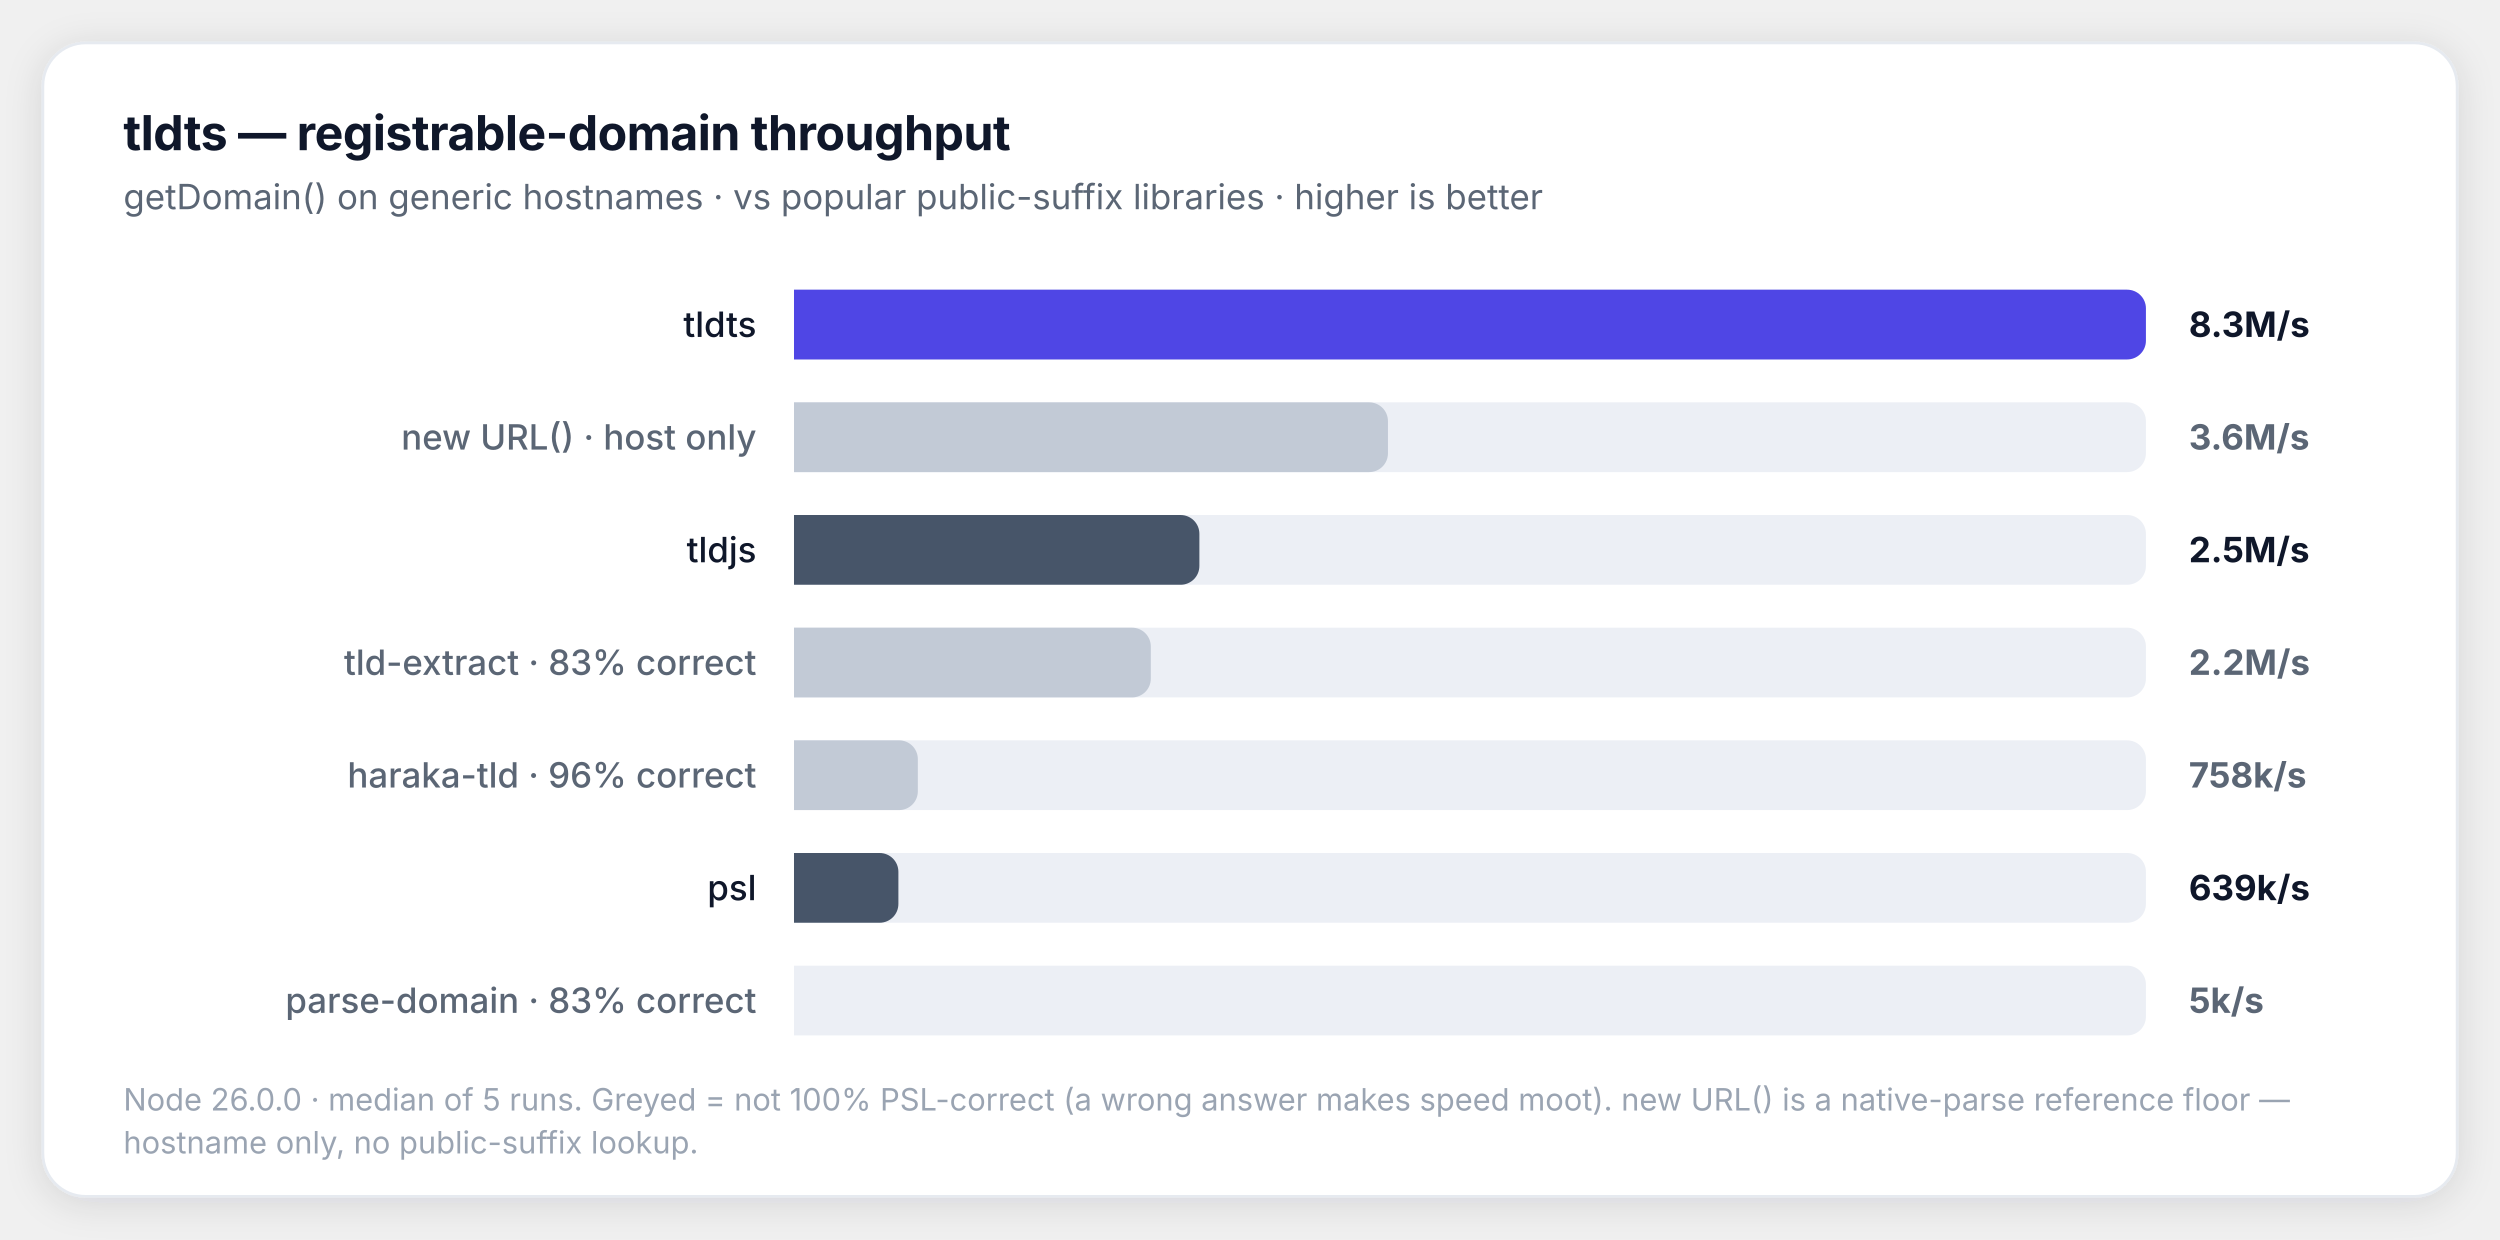
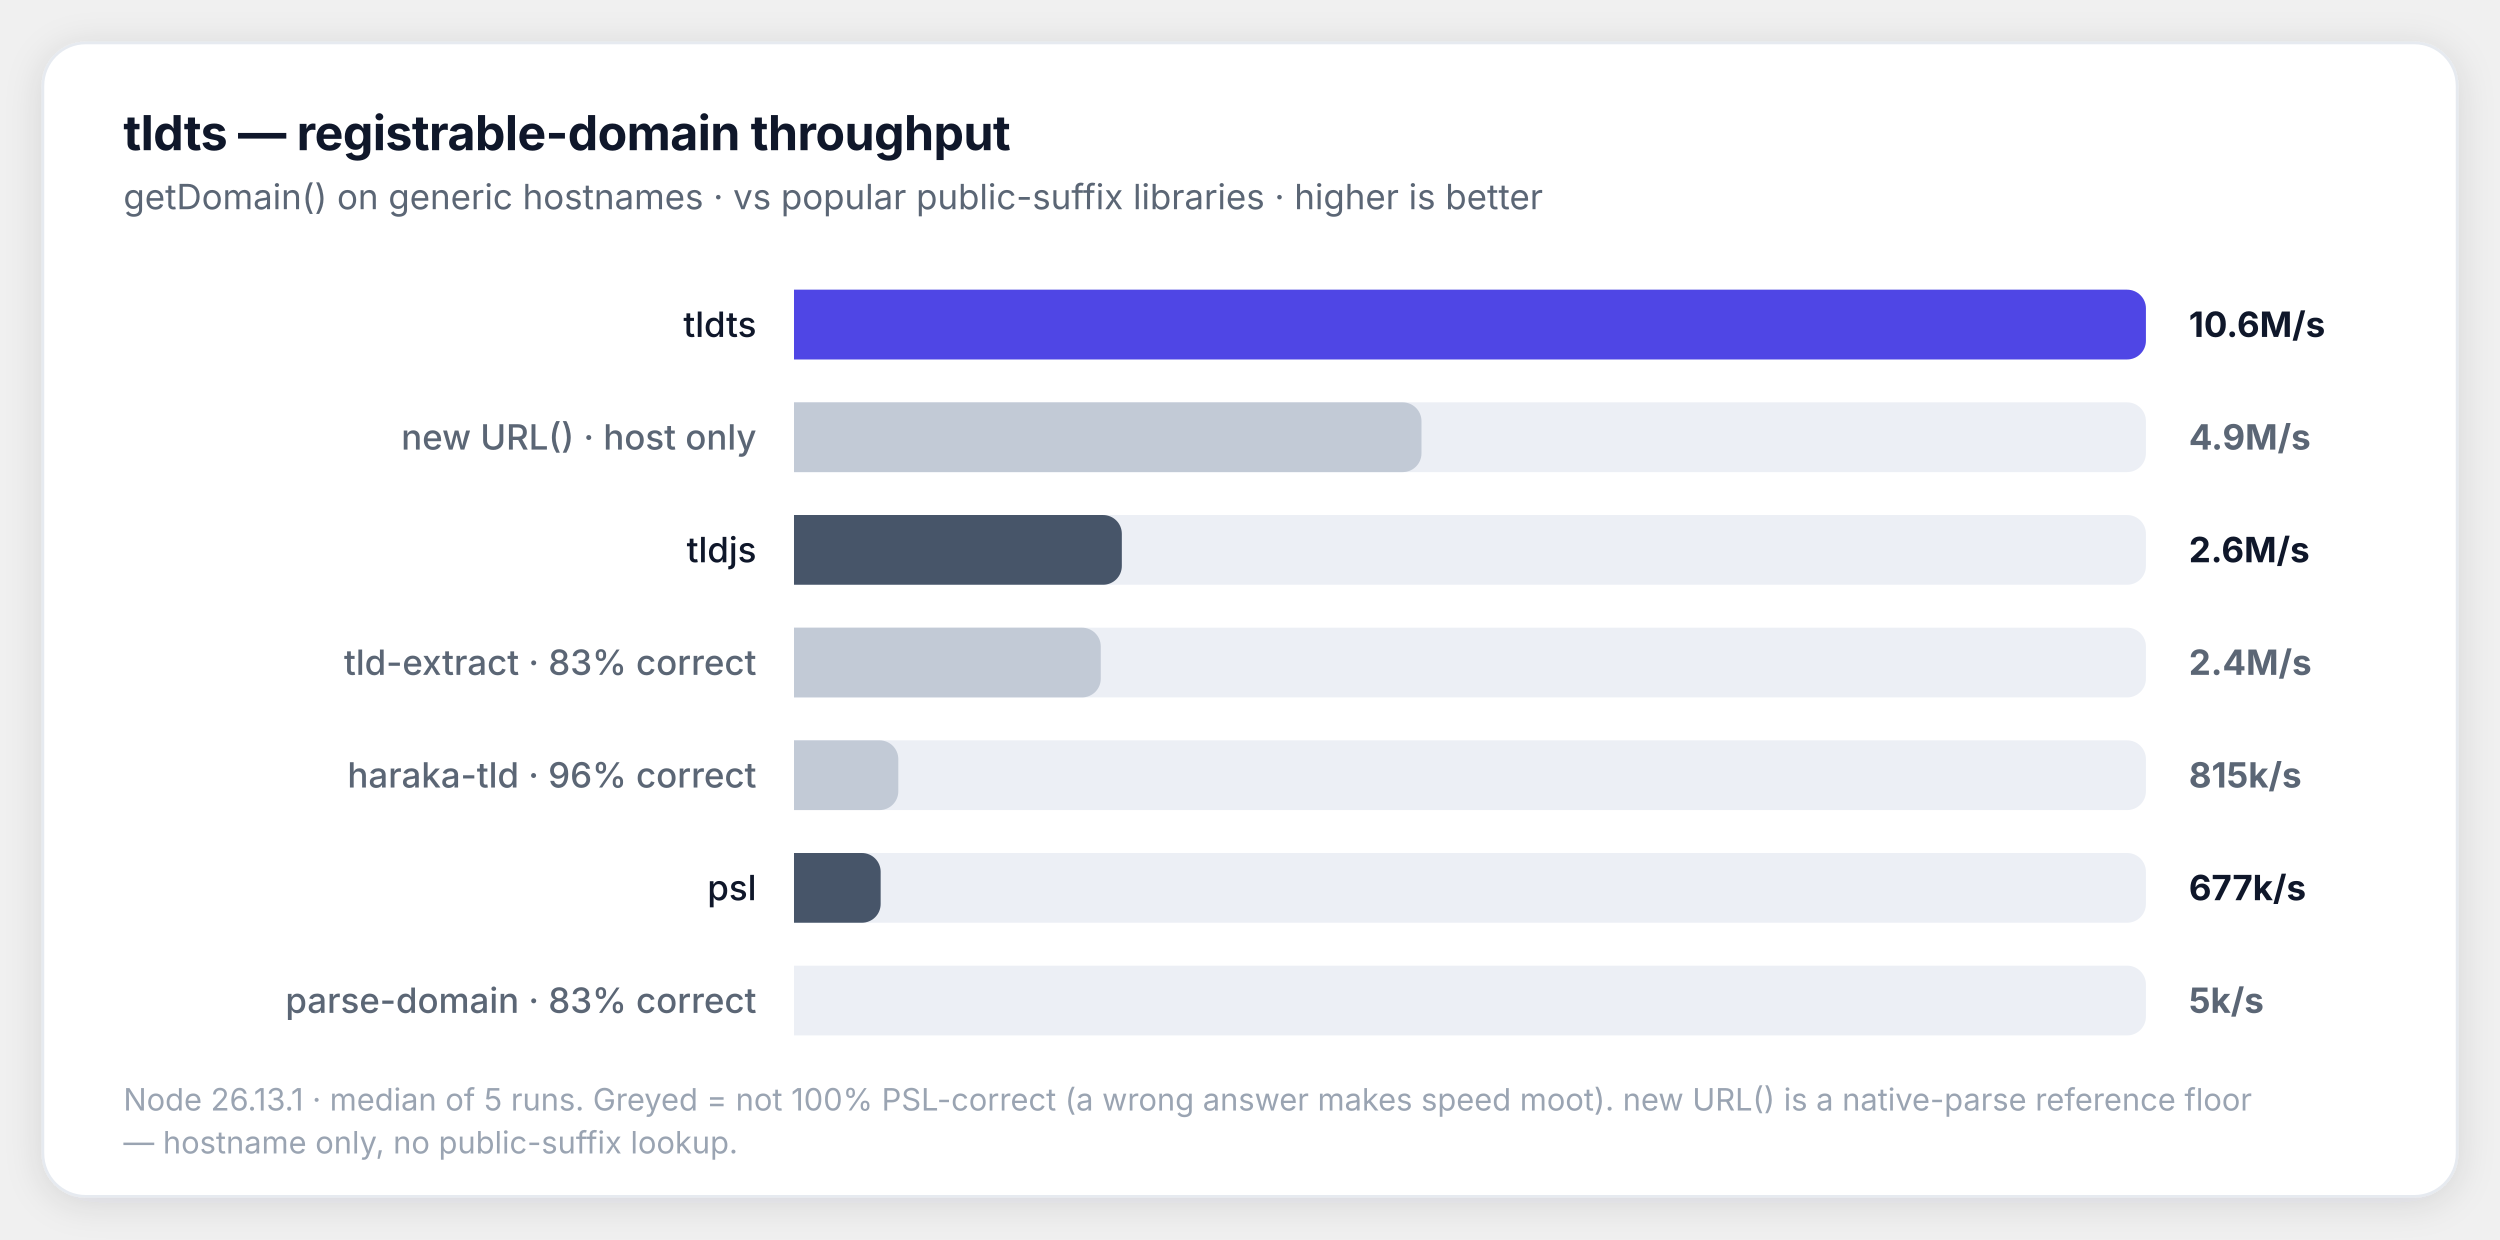
<svg xmlns="http://www.w3.org/2000/svg" width="932" height="462" viewBox="0 0 932 462" font-family="&quot;Inter&quot;, ui-sans-serif, system-ui, -apple-system, &quot;Segoe UI&quot;, Roboto, Helvetica, Arial, sans-serif" font-variant-numeric="tabular-nums">
  <defs>
    <filter id="cardShadow" x="-10%" y="-10%" width="120%" height="130%">
      <feDropShadow dx="0" dy="2" stdDeviation="7" flood-color="#1e293b" flood-opacity="0.12" />
    </filter>
  </defs>
  <rect x="16" y="16" width="900" height="430" rx="16" fill="#ffffff" stroke="#e6eaf0" filter="url(#cardShadow)" />
  <g transform="translate(16,16)">
    <text x="30" y="40" font-size="18" font-weight="700" fill="#0f172a" text-anchor="start" letter-spacing="-0.2">tldts — registrable-domain throughput</text>
    <text x="30" y="62" font-size="13" font-weight="400" fill="#5b6675" text-anchor="start">getDomain() on generic hostnames · vs popular public-suffix libraries · higher is better</text>
    <text x="266" y="109.6" font-size="13" font-weight="500" fill="#0f172a" text-anchor="end">tldts</text>
    <path d="M280,92 H777 A7,7 0 0 1 784,99 V111 A7,7 0 0 1 777,118 H280 Z" fill="#eceff5" />
    <path d="M280,92 H777 A7,7 0 0 1 784,99 V111 A7,7 0 0 1 777,118 H280 Z" fill="#4f46e5" />
-     <text x="800" y="109.6" font-size="13" font-weight="700" fill="#0f172a" text-anchor="start">8.3M/s</text>
+     <text x="800" y="109.6" font-size="13" font-weight="700" fill="#0f172a" text-anchor="start">10.6M/s</text>
    <text x="266" y="151.6" font-size="13" font-weight="500" fill="#5b6675" text-anchor="end">new URL() · host only</text>
    <path d="M280,134 H777 A7,7 0 0 1 784,141 V153 A7,7 0 0 1 777,160 H280 Z" fill="#eceff5" />
-     <path d="M280,134 H494.43 A7,7 0 0 1 501.43,141 V153 A7,7 0 0 1 494.43,160 H280 Z" fill="#c2cad6" />
-     <text x="800" y="151.6" font-size="13" font-weight="700" fill="#5b6675" text-anchor="start">3.6M/s</text>
+     <path d="M280,134 H506.93 A7,7 0 0 1 513.93,141 V153 A7,7 0 0 1 506.93,160 H280 Z" fill="#c2cad6" />
+     <text x="800" y="151.6" font-size="13" font-weight="700" fill="#5b6675" text-anchor="start">4.9M/s</text>
    <text x="266" y="193.6" font-size="13" font-weight="500" fill="#0f172a" text-anchor="end">tldjs</text>
    <path d="M280,176 H777 A7,7 0 0 1 784,183 V195 A7,7 0 0 1 777,202 H280 Z" fill="#eceff5" />
-     <path d="M280,176 H424.13 A7,7 0 0 1 431.13,183 V195 A7,7 0 0 1 424.13,202 H280 Z" fill="#475569" />
-     <text x="800" y="193.6" font-size="13" font-weight="700" fill="#0f172a" text-anchor="start">2.5M/s</text>
+     <path d="M280,176 H395.22 A7,7 0 0 1 402.22,183 V195 A7,7 0 0 1 395.22,202 H280 Z" fill="#475569" />
+     <text x="800" y="193.6" font-size="13" font-weight="700" fill="#0f172a" text-anchor="start">2.6M/s</text>
    <text x="266" y="235.6" font-size="13" font-weight="500" fill="#5b6675" text-anchor="end">tld-extract  ·  83% correct</text>
    <path d="M280,218 H777 A7,7 0 0 1 784,225 V237 A7,7 0 0 1 777,244 H280 Z" fill="#eceff5" />
-     <path d="M280,218 H406.02 A7,7 0 0 1 413.02,225 V237 A7,7 0 0 1 406.02,244 H280 Z" fill="#c2cad6" />
-     <text x="800" y="235.6" font-size="13" font-weight="700" fill="#5b6675" text-anchor="start">2.2M/s</text>
+     <path d="M280,218 H387.37 A7,7 0 0 1 394.37,225 V237 A7,7 0 0 1 387.37,244 H280 Z" fill="#c2cad6" />
+     <text x="800" y="235.6" font-size="13" font-weight="700" fill="#5b6675" text-anchor="start">2.4M/s</text>
    <text x="266" y="277.6" font-size="13" font-weight="500" fill="#5b6675" text-anchor="end">haraka-tld  ·  96% correct</text>
    <path d="M280,260 H777 A7,7 0 0 1 784,267 V279 A7,7 0 0 1 777,286 H280 Z" fill="#eceff5" />
-     <path d="M280,260 H319.17 A7,7 0 0 1 326.17,267 V279 A7,7 0 0 1 319.17,286 H280 Z" fill="#c2cad6" />
-     <text x="800" y="277.6" font-size="13" font-weight="700" fill="#5b6675" text-anchor="start">758k/s</text>
+     <path d="M280,260 H311.89 A7,7 0 0 1 318.89,267 V279 A7,7 0 0 1 311.89,286 H280 Z" fill="#c2cad6" />
+     <text x="800" y="277.6" font-size="13" font-weight="700" fill="#5b6675" text-anchor="start">815k/s</text>
    <text x="266" y="319.6" font-size="13" font-weight="500" fill="#0f172a" text-anchor="end">psl</text>
    <path d="M280,302 H777 A7,7 0 0 1 784,309 V321 A7,7 0 0 1 777,328 H280 Z" fill="#eceff5" />
-     <path d="M280,302 H311.92 A7,7 0 0 1 318.92,309 V321 A7,7 0 0 1 311.92,328 H280 Z" fill="#475569" />
-     <text x="800" y="319.6" font-size="13" font-weight="700" fill="#0f172a" text-anchor="start">639k/s</text>
+     <path d="M280,302 H305.31 A7,7 0 0 1 312.31,309 V321 A7,7 0 0 1 305.31,328 H280 Z" fill="#475569" />
+     <text x="800" y="319.6" font-size="13" font-weight="700" fill="#0f172a" text-anchor="start">677k/s</text>
    <text x="266" y="361.6" font-size="13" font-weight="500" fill="#5b6675" text-anchor="end">parse-domain  ·  83% correct</text>
    <path d="M280,344 H777 A7,7 0 0 1 784,351 V363 A7,7 0 0 1 777,370 H280 Z" fill="#eceff5" />
    <text x="800" y="361.6" font-size="13" font-weight="700" fill="#5b6675" text-anchor="start">5k/s</text>
-     <text x="30" y="398" font-size="11.5" font-weight="400" fill="#9aa4b2" text-anchor="start">Node 26.0.0 · median of 5 runs. Greyed = not 100% PSL-correct (a wrong answer makes speed moot). new URL() is a native-parse reference floor —</text>
-     <text x="30" y="414" font-size="11.5" font-weight="400" fill="#9aa4b2" text-anchor="start">hostname only, no public-suffix lookup.</text>
+     <text x="30" y="398" font-size="11.5" font-weight="400" fill="#9aa4b2" text-anchor="start">Node 26.13.1 · median of 5 runs. Greyed = not 100% PSL-correct (a wrong answer makes speed moot). new URL() is a native-parse reference floor</text>
+     <text x="30" y="414" font-size="11.5" font-weight="400" fill="#9aa4b2" text-anchor="start">— hostname only, no public-suffix lookup.</text>
  </g>
</svg>
